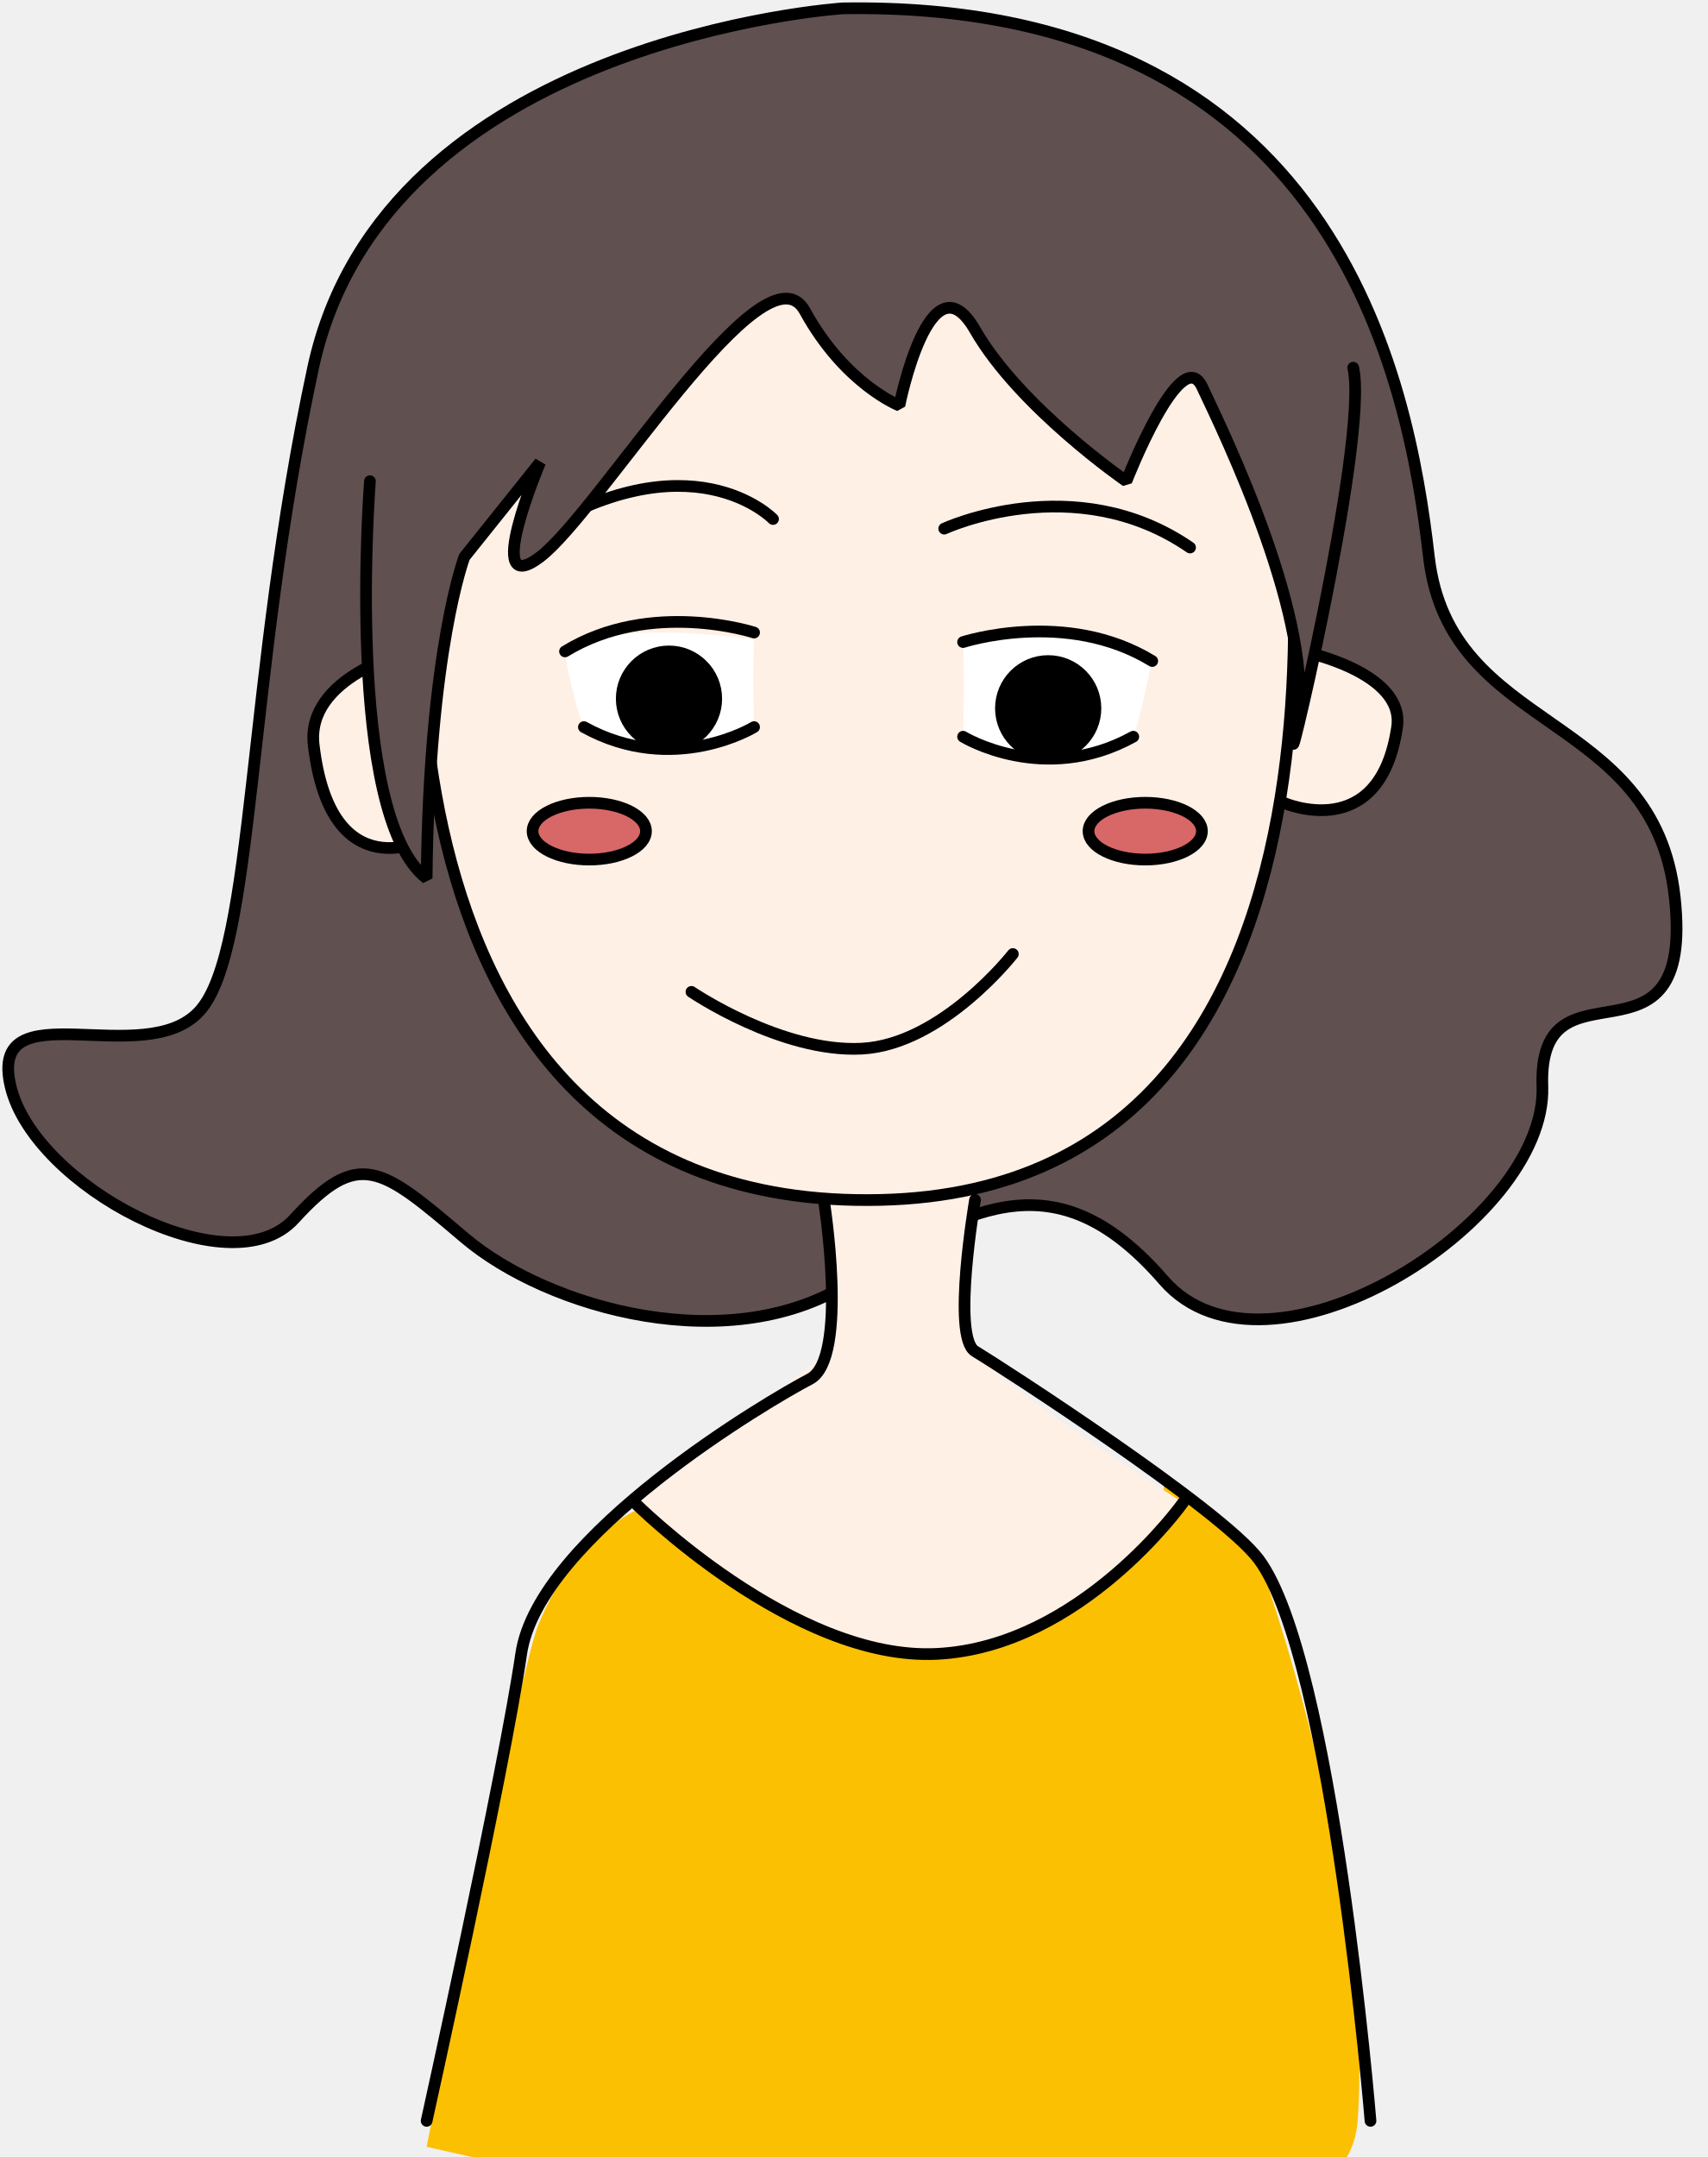
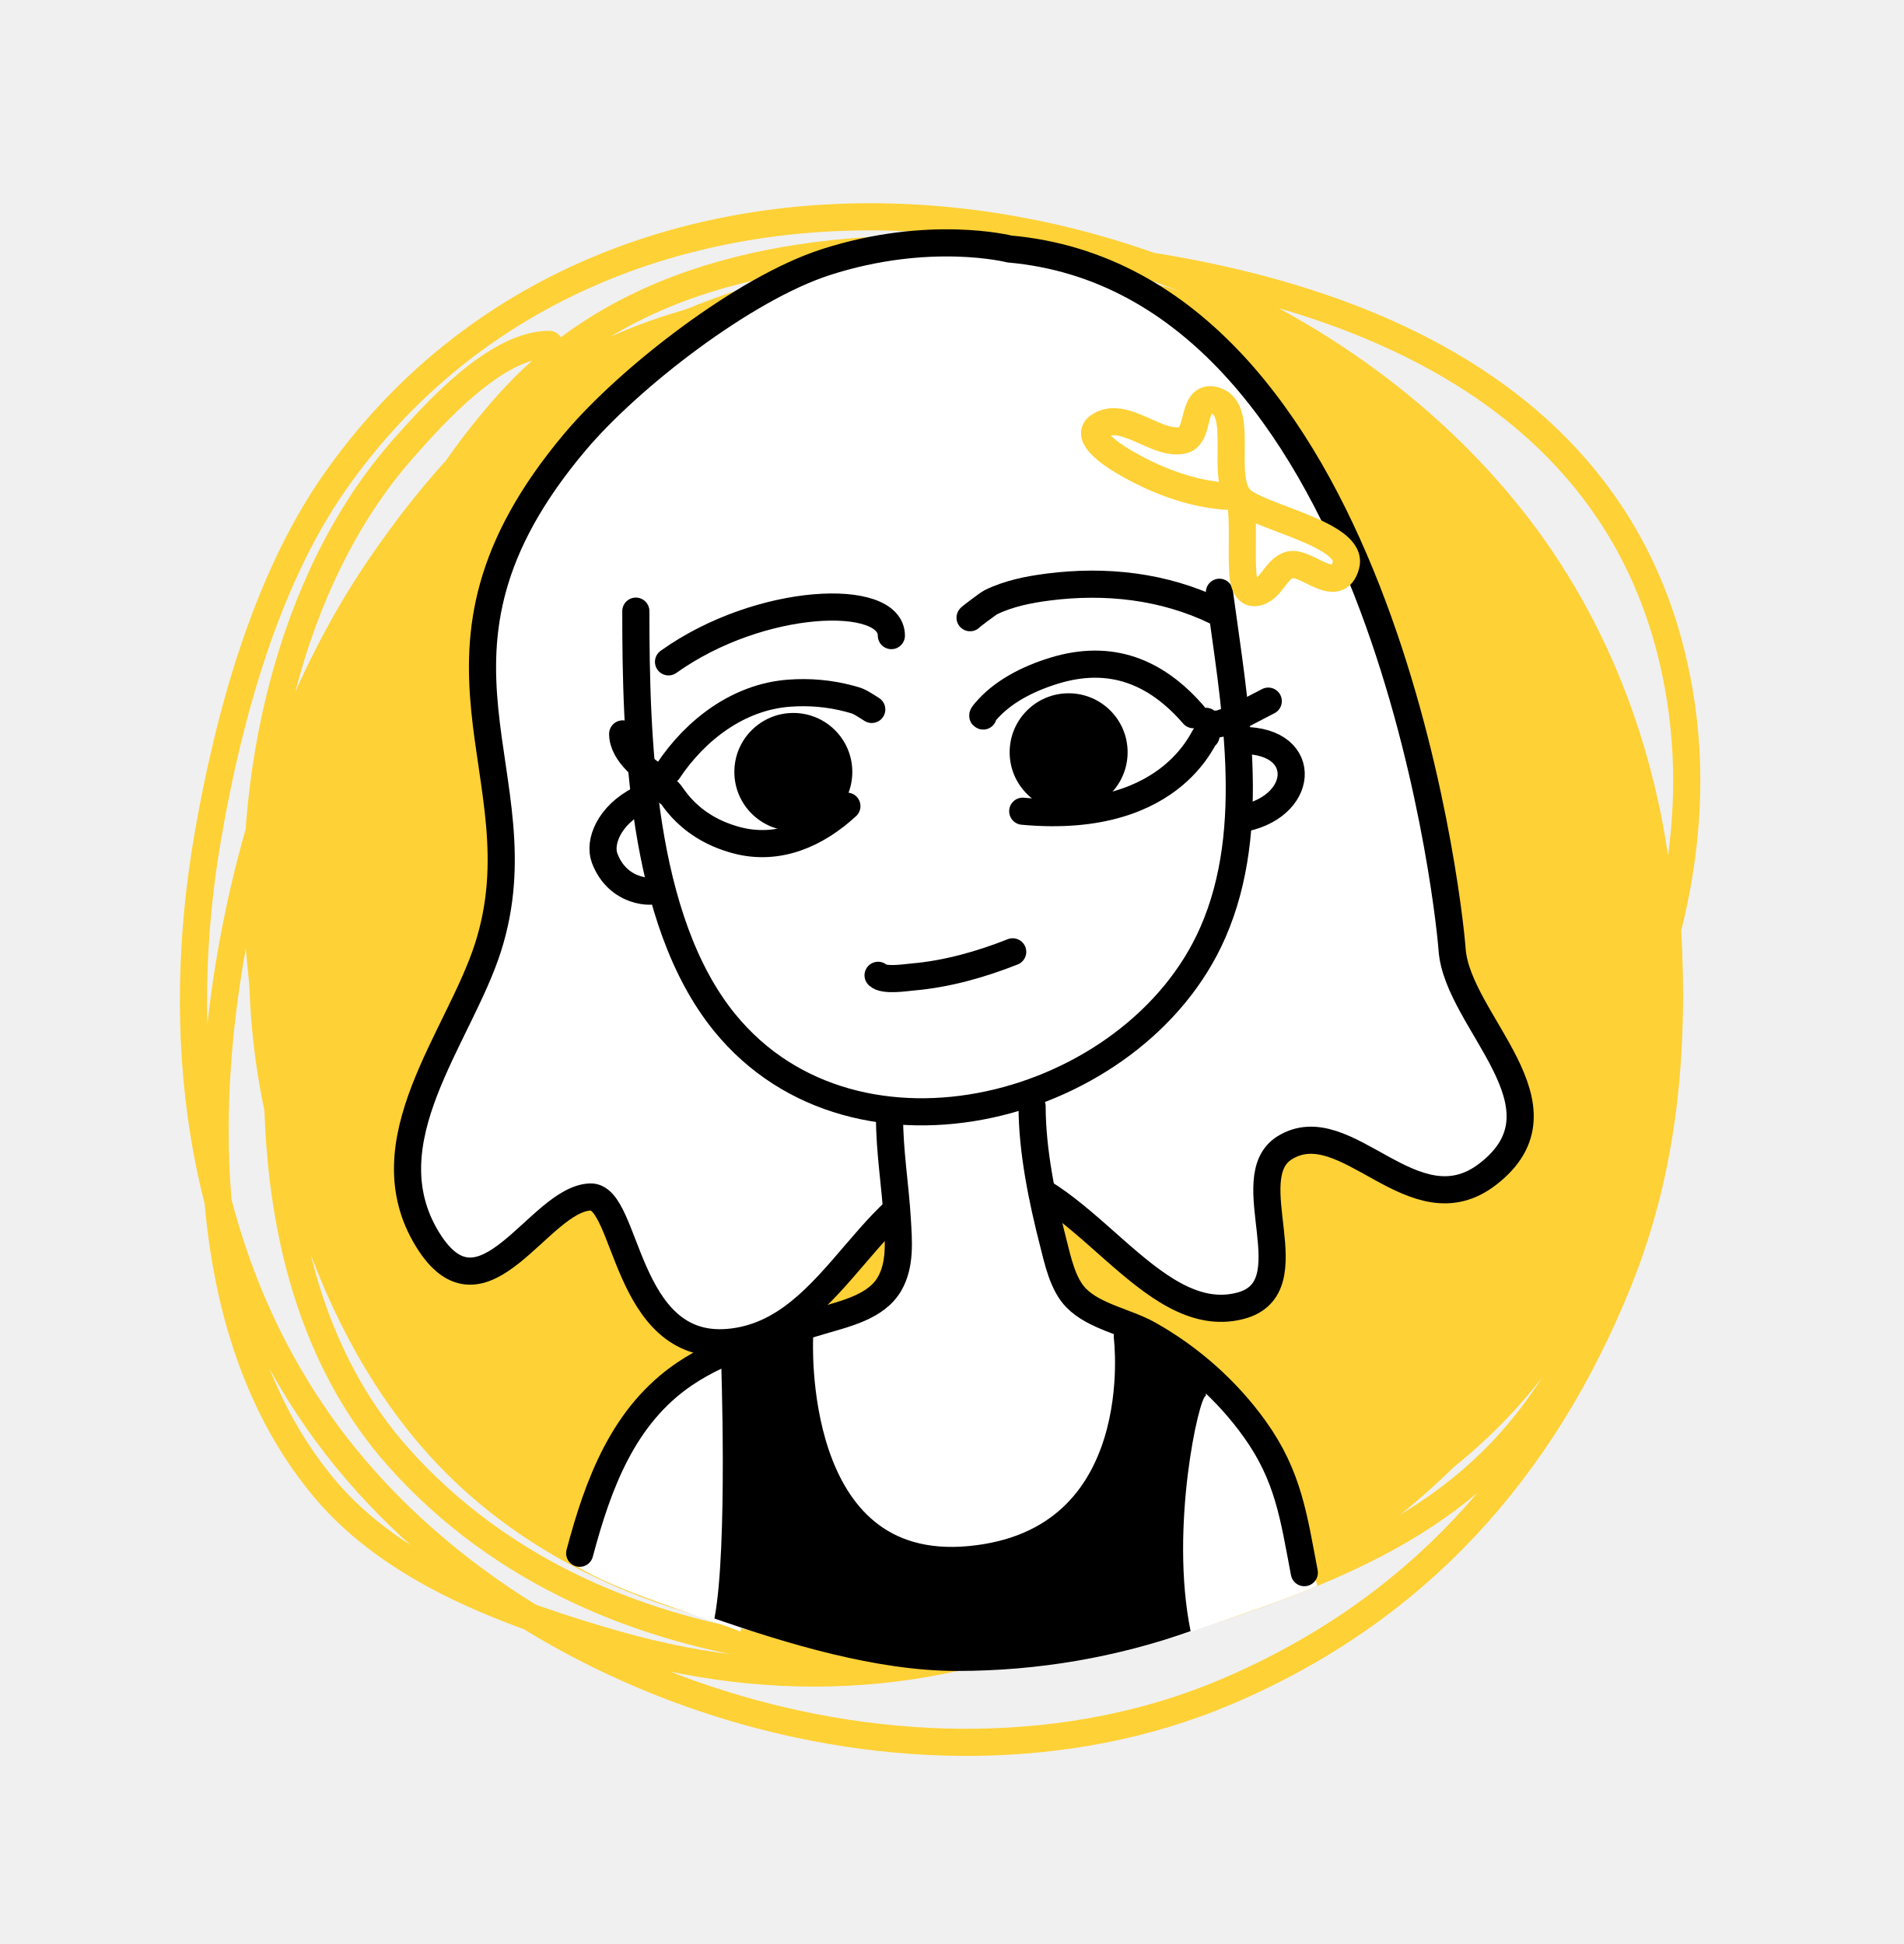
- <svg xmlns="http://www.w3.org/2000/svg" width="100%" height="100%" viewBox="0 0 19 24" version="1.1" xml:space="preserve" style="fill-rule:evenodd;clip-rule:evenodd;stroke-linecap:round;stroke-miterlimit:1;">
+ <svg xmlns="http://www.w3.org/2000/svg" width="100%" height="100%" viewBox="0 0 47 48" version="1.1" xml:space="preserve" style="fill-rule:evenodd;clip-rule:evenodd;stroke-linecap:round;stroke-linejoin:round;stroke-miterlimit:1.5;">
+   <rect id="Plan-de-travail1" x="0" y="0" width="46.274" height="47.569" style="fill:none;" />
  <g>
-     <path d="M9.378,0.093c0,0 -5.103,0.333 -5.893,3.998c-0.745,3.462 -0.648,6.472 -1.262,7.156c-0.614,0.684 -2.368,-0.263 -2.105,0.842c0.263,1.105 2.438,2.262 3.157,1.473c0.719,-0.789 0.965,-0.579 1.894,0.21c0.93,0.789 2.977,1.368 4.328,0.473c1.35,-0.894 2.313,-1.315 3.453,0c1.14,1.316 4.267,-0.631 4.215,-2.156c-0.053,-1.526 1.701,-0.018 1.473,-2.105c-0.228,-2.087 -2.508,-1.806 -2.736,-3.788c-0.228,-1.982 -1.035,-6.191 -6.524,-6.103Z" style="fill:#615050;stroke:#000;stroke-width:0.13px;" />
-     <path d="M4.748,23.886c0,0 1.022,-5.261 1.243,-5.808c0.454,-1.123 1.283,-1.359 1.283,-1.359c0,0 1.56,1.455 3.577,1.262c1.061,-0.101 2.041,-0.751 2.105,-1.473c0.274,-0.066 1.052,0.842 1.052,0.842c0,0 1.293,3.53 1.101,6.248c-0.193,2.718 -10.361,0.288 -10.361,0.288Z" style="fill:#fbc002;" />
-     <path d="M14.496,7.248c0,0 1.142,0.229 1.052,0.842c-0.193,1.315 -1.263,0.842 -1.263,0.842" style="fill:#fff0e5;stroke:#000;stroke-width:0.13px;" />
-     <path d="M4.543,7.248c0,0 -1.142,0.283 -1.052,1.043c0.192,1.628 1.262,1.042 1.262,1.042" style="fill:#fff0e5;stroke:#000;stroke-width:0.13px;" />
-     <path d="M9.168,13.351c0,0 0.282,1.394 -0.011,1.705c-0.294,0.312 -2.094,1.663 -2.094,1.663c0,0 2.083,1.951 3.578,1.683c1.495,-0.267 2.525,-1.683 2.525,-1.683c0,0 -2.179,-1.39 -2.315,-1.684c-0.136,-0.294 -0.127,-1.574 0,-1.894c0.127,-0.32 -1.683,0.21 -1.683,0.21Z" style="fill:#fff0e5;" />
-     <path d="M14.218,4.512c0,0 -0.157,-0.157 -1.473,-1.052c-1.315,-0.894 -5.05,-0.21 -5.05,-0.21l-2.947,2.104c0,0 -1.084,8.14 5.051,7.997c5.976,-0.139 4.419,-8.839 4.419,-8.839Z" style="fill:#fff0e5;stroke:#000;stroke-width:0.13px;" />
-     <ellipse cx="12.745" cy="9.248" rx="0.631" ry="0.316" style="fill:#d86767;stroke:#000;stroke-width:0.13px;" />
-     <ellipse cx="6.558" cy="9.248" rx="0.631" ry="0.316" style="fill:#d86767;stroke:#000;stroke-width:0.13px;" />
-     <path d="M7.695,11.036c0,0 0.997,0.678 1.894,0.632c0.897,-0.046 1.683,-1.053 1.683,-1.053" style="fill:none;stroke:#000;stroke-width:0.13px;" />
-     <path d="M8.392,7.117c0,0 -1.687,-0.264 -2.104,0.171c0.097,0.512 0.21,0.819 0.21,0.819c0,0 0.932,0.602 1.894,0.039c-0.019,-0.708 0,-1.029 0,-1.029Z" style="fill:#fff;" />
-     <path d="M8.392,7.038c0,0 -1.149,-0.375 -2.104,0.21" style="fill:none;stroke:#000;stroke-width:0.13px;" />
-     <path d="M8.392,8.09c0,0 -0.897,0.551 -1.894,0" style="fill:none;stroke:#000;stroke-width:0.13px;" />
-     <circle cx="7.445" cy="7.774" r="0.526" style="stroke:#000;stroke-width:0.13px;" />
-     <path d="M8.603,5.775c0,0 -0.916,-0.955 -2.736,0.211" style="fill:none;stroke:#000;stroke-width:0.13px;" />
-     <path d="M10.718,7.123c0,0 1.687,-0.284 2.105,0.185c-0.098,0.552 -0.211,0.9 -0.211,0.9c0,0 -1.048,0.481 -1.894,0.025c0.02,-0.764 0,-1.11 0,-1.11Z" style="fill:#fff;" />
-     <path d="M10.718,7.144c0,0 1.15,-0.374 2.105,0.211" style="fill:none;stroke:#000;stroke-width:0.13px;" />
-     <path d="M10.718,8.197c0,0 0.897,0.551 1.894,0" style="fill:none;stroke:#000;stroke-width:0.13px;" />
-     <circle cx="11.665" cy="7.881" r="0.526" style="stroke:#000;stroke-width:0.13px;" />
-     <path d="M10.508,5.882c0,0 1.453,-0.674 2.736,0.21" style="fill:none;stroke:#000;stroke-width:0.13px;" />
-     <path d="M11.272,1.356c-1.394,-0.079 -6.024,0.763 -6.524,1.683c-0.5,0.921 -0.631,2.315 -0.631,2.315c0,0 -0.29,3.709 0.631,4.42c0.026,-2.552 0.421,-3.578 0.421,-3.578l0.842,-1.052c0,0 -0.658,1.552 0,1.052c0.658,-0.5 2.499,-3.551 2.946,-2.736c0.447,0.816 1.052,1.052 1.052,1.052c0,0 0.342,-1.71 0.842,-0.841c0.5,0.868 1.684,1.683 1.684,1.683c0,0 0.605,-1.552 0.842,-1.052c0.236,0.5 1.289,2.657 1.052,3.788c-0.237,1.131 0.815,-3.183 0.631,-3.999" style="fill:#615050;" />
-     <path d="M4.117,5.354c0,0 -0.29,3.709 0.631,4.42c0.026,-2.552 0.421,-3.578 0.421,-3.578l0.842,-1.052c0,0 -0.658,1.552 0,1.052c0.658,-0.5 2.499,-3.551 2.946,-2.736c0.447,0.816 1.052,1.052 1.052,1.052c0,0 0.342,-1.71 0.842,-0.841c0.5,0.868 1.684,1.683 1.684,1.683c0,0 0.605,-1.552 0.842,-1.052c0.236,0.5 1.289,2.657 1.052,3.788c-0.237,1.131 0.815,-3.183 0.631,-3.999" style="fill:none;stroke:#000;stroke-width:0.13px;" />
-     <path d="M9.168,13.351c0,0 0.283,1.765 -0.155,1.993c-0.439,0.228 -3.02,1.743 -3.213,3.058c-0.192,1.315 -1.052,5.196 -1.052,5.196" style="fill:none;stroke:#000;stroke-width:0.13px;" />
-     <path d="M10.851,13.351c0,0 -0.263,1.526 0,1.684c0.263,0.158 2.739,1.755 3.157,2.315c0.824,1.105 1.244,6.248 1.244,6.248" style="fill:none;stroke:#000;stroke-width:0.13px;" />
-     <path d="M7.063,16.719c0,0 1.767,1.766 3.367,1.683c1.601,-0.083 2.736,-1.683 2.736,-1.683" style="fill:none;stroke:#000;stroke-width:0.13px;" />
+     <path d="M13.559,8.503c-1.308,0 -2.818,1.685 -3.599,2.567c-2.865,3.239 -3.908,8.281 -3.542,12.499c0.374,4.309 1.598,9.22 4.686,12.418c6.126,6.345 18.575,5.117 24.904,-0.298c5.539,-4.74 5.15,-12.216 2.601,-18.415c-0.936,-2.276 -2.046,-4.65 -3.943,-6.295c-4.633,-4.015 -14.857,-4.925 -20.175,-2.002c-2.124,1.167 -3.794,3.082 -5.139,5.061c-2.021,2.976 -3.229,6.659 -3.758,10.196c-0.617,4.123 -0.402,9.144 2.408,12.508c1.749,2.095 4.646,3.125 7.183,3.853c9.12,2.617 16.405,-2.275 21.806,-9.389c2.898,-3.817 5.19,-8.731 4.535,-13.643c-1.17,-8.777 -9.986,-11.127 -17.431,-11.403c-4.205,-0.156 -8.589,0.523 -11.524,3.779c-2.404,2.667 -3.859,6.107 -4.746,9.549c-1.331,5.161 -1.819,12.195 2.01,16.494c5.059,5.681 14.026,5.875 20.728,3.556c4.048,-1.402 6.868,-2.994 8.689,-7.029c2.859,-6.335 2.407,-14.276 -1.984,-19.765c-6.933,-8.666 -22.169,-10.667 -29.025,-0.811c-1.695,2.436 -2.604,5.787 -3.106,8.681c-0.847,4.882 -0.278,9.961 2.494,14.152c4.533,6.854 14.957,10.263 22.621,7.015c4.7,-1.991 7.819,-5.477 9.704,-10.152c1.125,-2.794 1.374,-5.671 1.212,-8.66" style="fill:none;stroke:#fed136;stroke-width:0.67px;" />
+     <path d="M14.214,38.502c-4.85,-3.101 -8.066,-8.537 -8.066,-14.718c0,-9.644 7.83,-17.474 17.474,-17.474c9.645,0 17.475,7.83 17.475,17.474c0,6.439 -3.491,12.07 -8.684,15.097c-0.241,-0.801 -0.537,-1.542 -0.85,-2.111c-0.735,-1.334 -1.291,-2.28 -1.796,-2.304l0.004,-0.327c0.005,-0.338 -1.942,-1.132 -1.942,-1.132c0,0 0.439,5.181 -4.045,5.501c-4.53,0.323 -4.206,-5.663 -4.206,-5.663l-1.78,0.647l-0.166,1.706c-0.165,-0.743 -0.32,-1.22 -0.32,-1.22c-0.642,-0.885 -1.299,0.318 -2.265,2.265c-0.305,0.615 -0.596,1.406 -0.833,2.259Z" style="fill:#fed136;" />
+     <path d="M24.917,6.148c0,0 -1.966,-0.502 -4.53,0.324c-2.009,0.647 -4.848,2.842 -6.196,4.444c-4.438,5.273 -0.78,8.188 -2.142,12.471c-0.711,2.235 -2.979,4.8 -1.495,7.217c1.367,2.226 2.749,-1.005 4.019,-1.049c0.924,-0.032 0.831,3.802 3.397,3.592c2.794,-0.229 3.538,-4.241 6.291,-4.194c2.368,0.041 4.096,3.884 6.362,3.288c1.709,-0.45 -0.108,-3.163 1.094,-3.903c1.52,-0.935 3.176,2.068 5.009,0.654c2.172,-1.675 -0.749,-3.756 -0.88,-5.546c-0.104,-1.419 -1.868,-16.489 -10.929,-17.298Z" style="fill:#fff;stroke:#000;stroke-width:0.67px;" />
+     <path d="M21.843,27.506c0,0 1.057,3.362 -0.162,4.368c-1.219,1.006 -2.427,1.133 -2.427,1.133c0,0 0.802,5.586 3.398,5.663c5.501,0.161 5.015,-5.987 5.015,-5.987c0,0 -1.936,0.127 -2.265,-5.825c-0.329,-5.951 -3.559,0.648 -3.559,0.648Z" style="fill:#fff;" />
+     <path d="M14.238,38.67c0.238,-0.853 0.504,-1.812 0.809,-2.427c0.966,-1.947 2.756,-3.635 3.398,-2.751c0,0 -0.004,2.331 0.162,3.074l-0.324,3.722c-1.045,-0.414 -3.111,-1.018 -4.045,-1.618Z" style="fill:#fff;" />
+     <path d="M28.962,40.449c-0.106,-2.209 0.311,-5.73 0.323,-6.633c0.505,0.023 1.543,1.62 2.278,2.954c0.313,0.569 0.718,1.584 0.958,2.385c-1.132,0.485 -2.663,0.955 -3.559,1.294Z" style="fill:#fff;" />
+     <path d="M15.696,15.09c0,3.144 0.12,7.616 2.194,10.161c3.249,3.988 10.139,2.144 12.05,-2.226c1.135,-2.593 0.521,-5.711 0.162,-8.401" style="fill:none;stroke:#000;stroke-width:0.67px;" />
+     <path d="M21.52,17.517c-0.324,-0.205 -0.324,-0.205 -0.55,-0.265c-0.49,-0.132 -0.997,-0.174 -1.495,-0.136c-1.254,0.095 -2.309,0.91 -2.983,1.922" style="fill:none;stroke:#000;stroke-width:0.67px;" />
+     <path d="M16.503,19.578c0,-0.179 0.324,0.809 1.684,1.169c1.031,0.273 1.979,-0.159 2.719,-0.842" style="fill:none;stroke:#000;stroke-width:0.67px;" />
+     <path d="M24.271,17.679c-0.036,0 0.028,-0.073 0.032,-0.078c0.429,-0.523 1.086,-0.847 1.722,-1.042c1.392,-0.426 2.51,0.019 3.436,1.088" style="fill:none;stroke:#000;stroke-width:0.67px;" />
+     <path d="M29.772,18.164c0,-0.229 -0.648,2.223 -4.525,1.866" style="fill:none;stroke:#000;stroke-width:0.67px;" />
+     <path d="M22.004,15.694c0,-1.074 -3.235,-0.97 -5.501,0.648" style="fill:none;stroke:#000;stroke-width:0.67px;" />
+     <path d="M23.947,15.252c-0.016,0 0.452,-0.353 0.512,-0.382c0.442,-0.215 0.932,-0.313 1.417,-0.375c1.416,-0.182 2.855,-0.025 4.148,0.602" style="fill:none;stroke:#000;stroke-width:0.67px;" />
+     <circle cx="19.584" cy="19.06" r="1.456" />
+     <circle cx="26.38" cy="18.574" r="1.456" />
+     <path d="M15.801,19.739c-0.766,0.387 -1.024,1.055 -0.875,1.45c0.328,0.87 1.204,0.87 1.313,0.773" style="fill:none;stroke:#000;stroke-width:0.67px;" />
+     <path d="M30.676,18.283c1.685,0 1.538,1.699 -0.096,1.942" style="fill:none;stroke:#000;stroke-width:0.67px;" />
+     <path d="M15.371,18.121c0,0.49 0.6,0.942 0.964,1.136" style="fill:none;stroke:#000;stroke-width:0.67px;" />
+     <path d="M29.771,17.811c0,0.117 0.339,0.061 0.369,0.051c0.41,-0.128 0.785,-0.358 1.168,-0.55" style="fill:none;stroke:#000;stroke-width:0.67px;" />
+     <path d="M21.676,24.082c0.141,0.142 0.681,0.057 0.847,0.042c0.845,-0.072 1.691,-0.31 2.476,-0.622" style="fill:none;stroke:#000;stroke-width:0.67px;" />
+     <path d="M21.959,27.601c0,0.826 0.142,1.676 0.191,2.502c0.031,0.534 0.087,1.121 -0.194,1.603c-0.334,0.573 -1.116,0.736 -1.701,0.913c-1.151,0.347 -2.343,0.62 -3.354,1.304c-1.52,1.028 -2.139,2.729 -2.591,4.429" style="fill:none;stroke:#000;stroke-width:0.67px;" />
+     <path d="M25.478,27.318c0,1.091 0.25,2.303 0.519,3.353c0.114,0.445 0.234,1.035 0.568,1.377c0.451,0.46 1.234,0.589 1.786,0.898c1.024,0.572 1.945,1.39 2.626,2.344c0.831,1.163 0.958,2.164 1.221,3.541" style="fill:none;stroke:#000;stroke-width:0.67px;" />
+     <path d="M19.739,33.007c0,0 -0.318,5.931 4.207,5.501c4.525,-0.43 3.883,-5.501 3.883,-5.501" style="fill:none;stroke:#000;stroke-width:0.67px;" />
+     <path d="M30.383,12.258c-0.95,-0.036 -1.936,-0.42 -2.744,-0.92c-0.153,-0.095 -0.881,-0.56 -0.519,-0.81c0.628,-0.435 1.457,0.521 2.105,0.333c0.416,-0.122 0.175,-1.183 0.801,-0.961c0.701,0.249 0.075,1.896 0.6,2.429c0.434,0.44 2.804,0.86 2.6,1.624c-0.206,0.777 -0.971,-0.093 -1.369,-0.01c-0.371,0.078 -0.462,0.635 -0.862,0.689c-0.249,0.034 -0.304,-0.299 -0.315,-0.475c-0.038,-0.614 0.025,-1.209 -0.054,-1.828" style="fill:none;stroke:#fed136;stroke-width:0.67px;" />
+     <path d="M17.636,39.964c0.335,-1.741 0.162,-6.472 0.162,-6.472l1.78,-0.647c0,0 -0.324,5.986 4.206,5.663c4.484,-0.32 4.045,-5.501 4.045,-5.501c0,0 1.947,0.794 1.942,1.132c0,0 -0.008,0.65 -0.004,0.327c-0.161,-0.011 -0.9,3.241 -0.376,5.809c-1.808,0.64 -3.748,0.983 -5.769,0.983c-1.988,0 -4.203,-0.677 -5.986,-1.294Z" />
+     <path d="M17.632,35.198l0,0.006l0,-0.006l0,0Z" />
  </g>
</svg>
